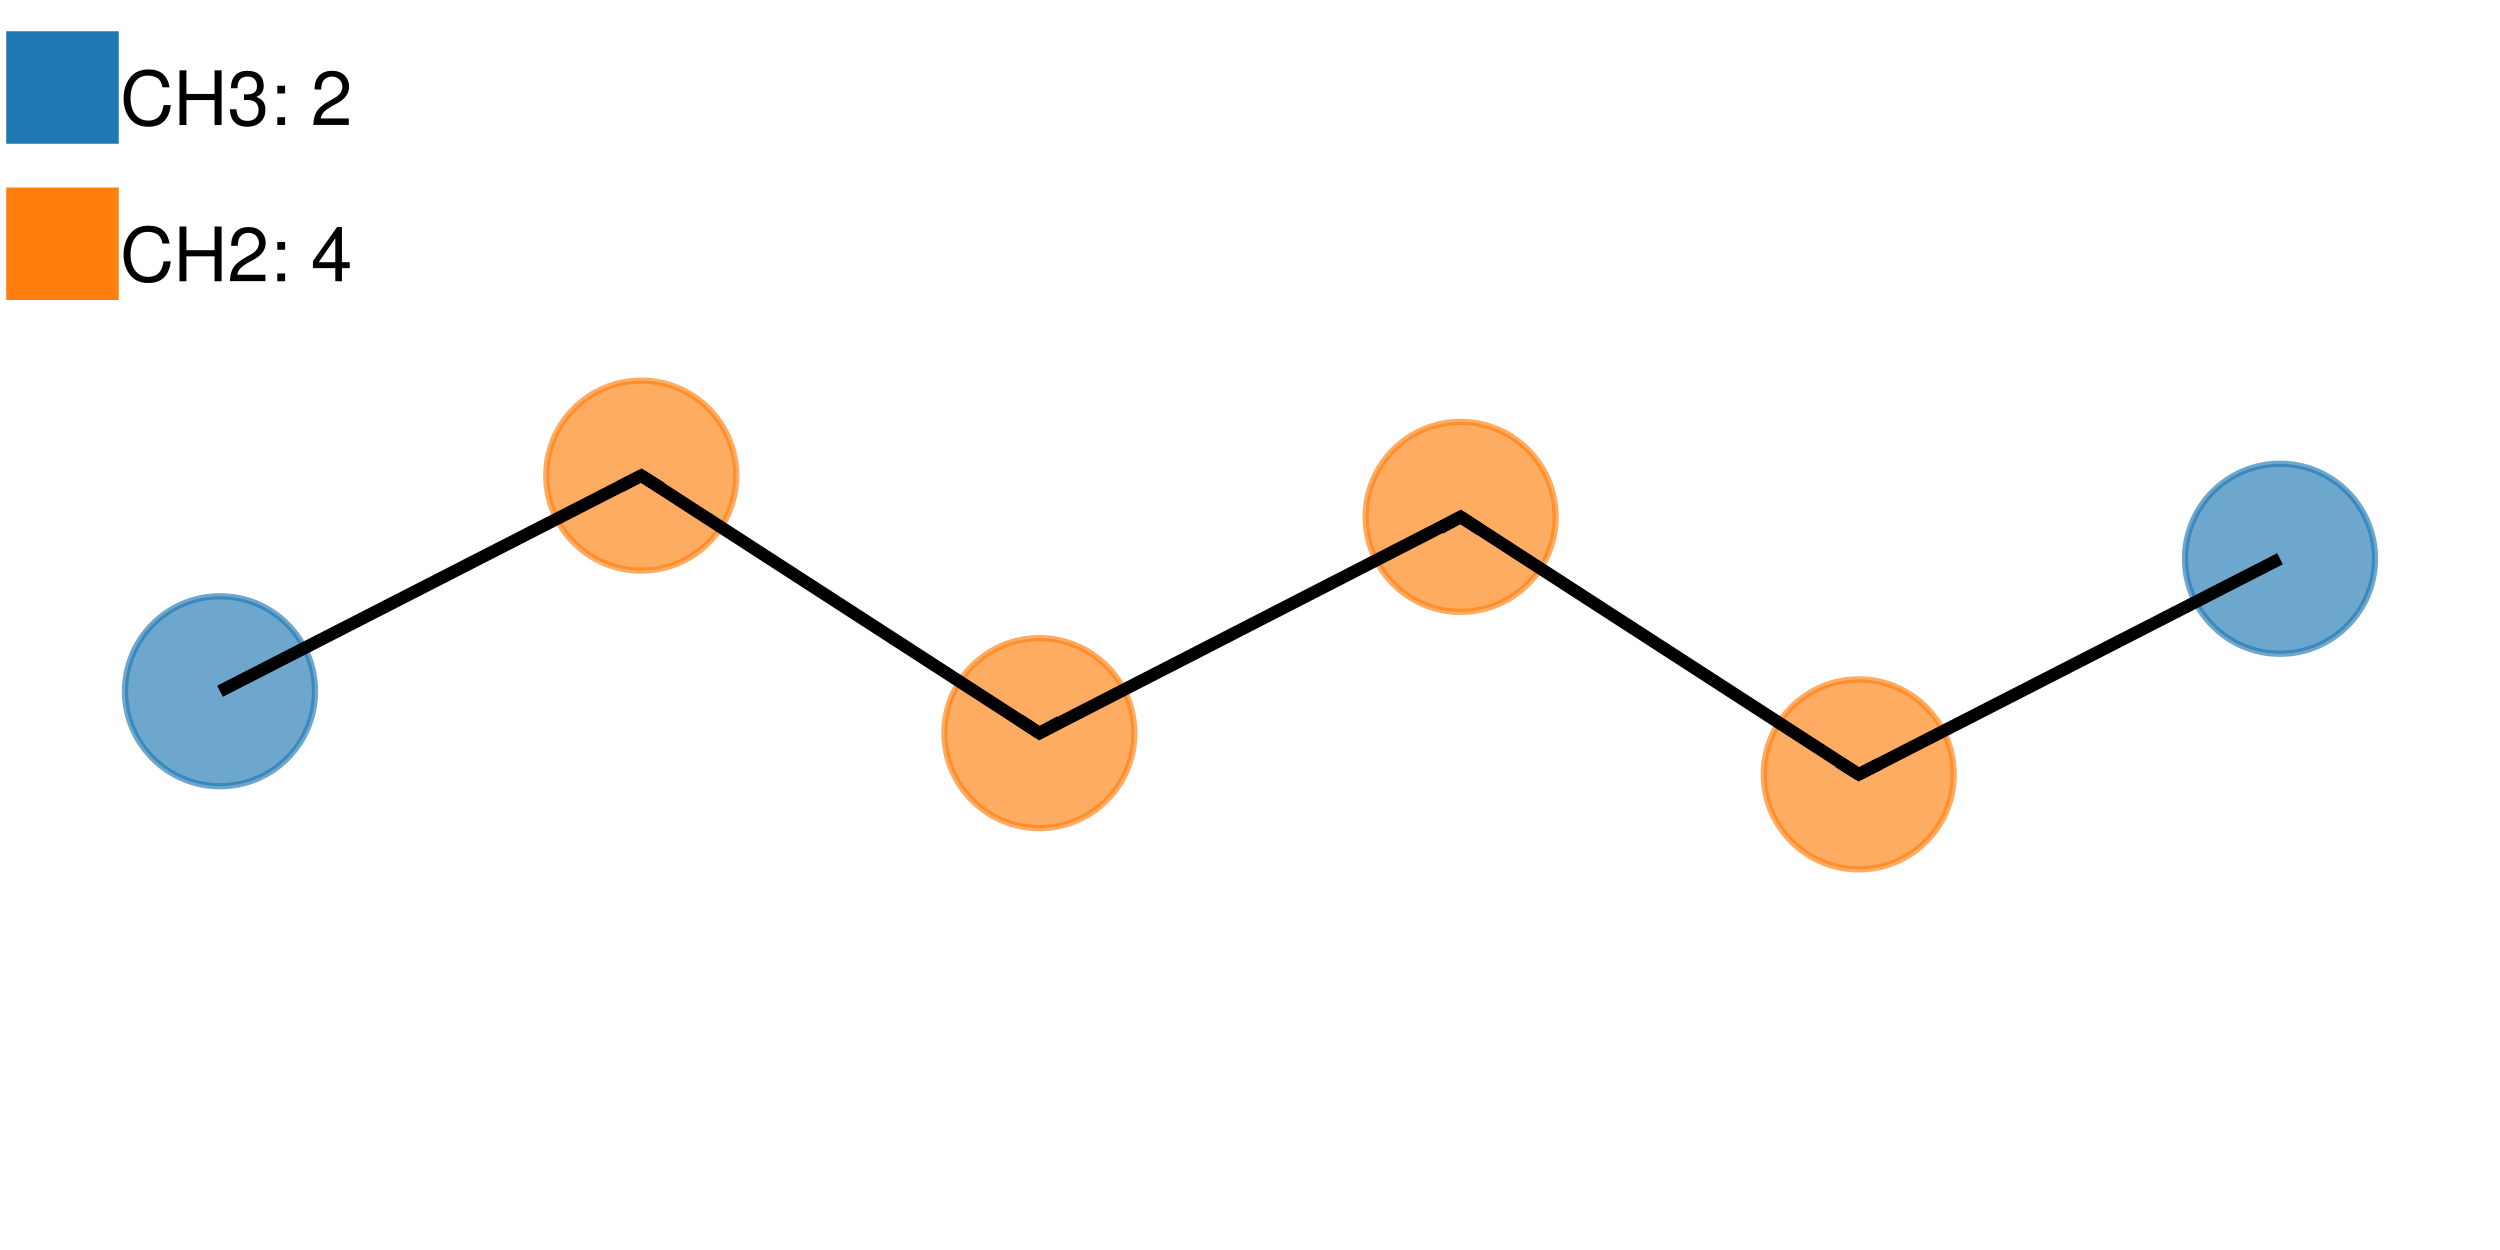
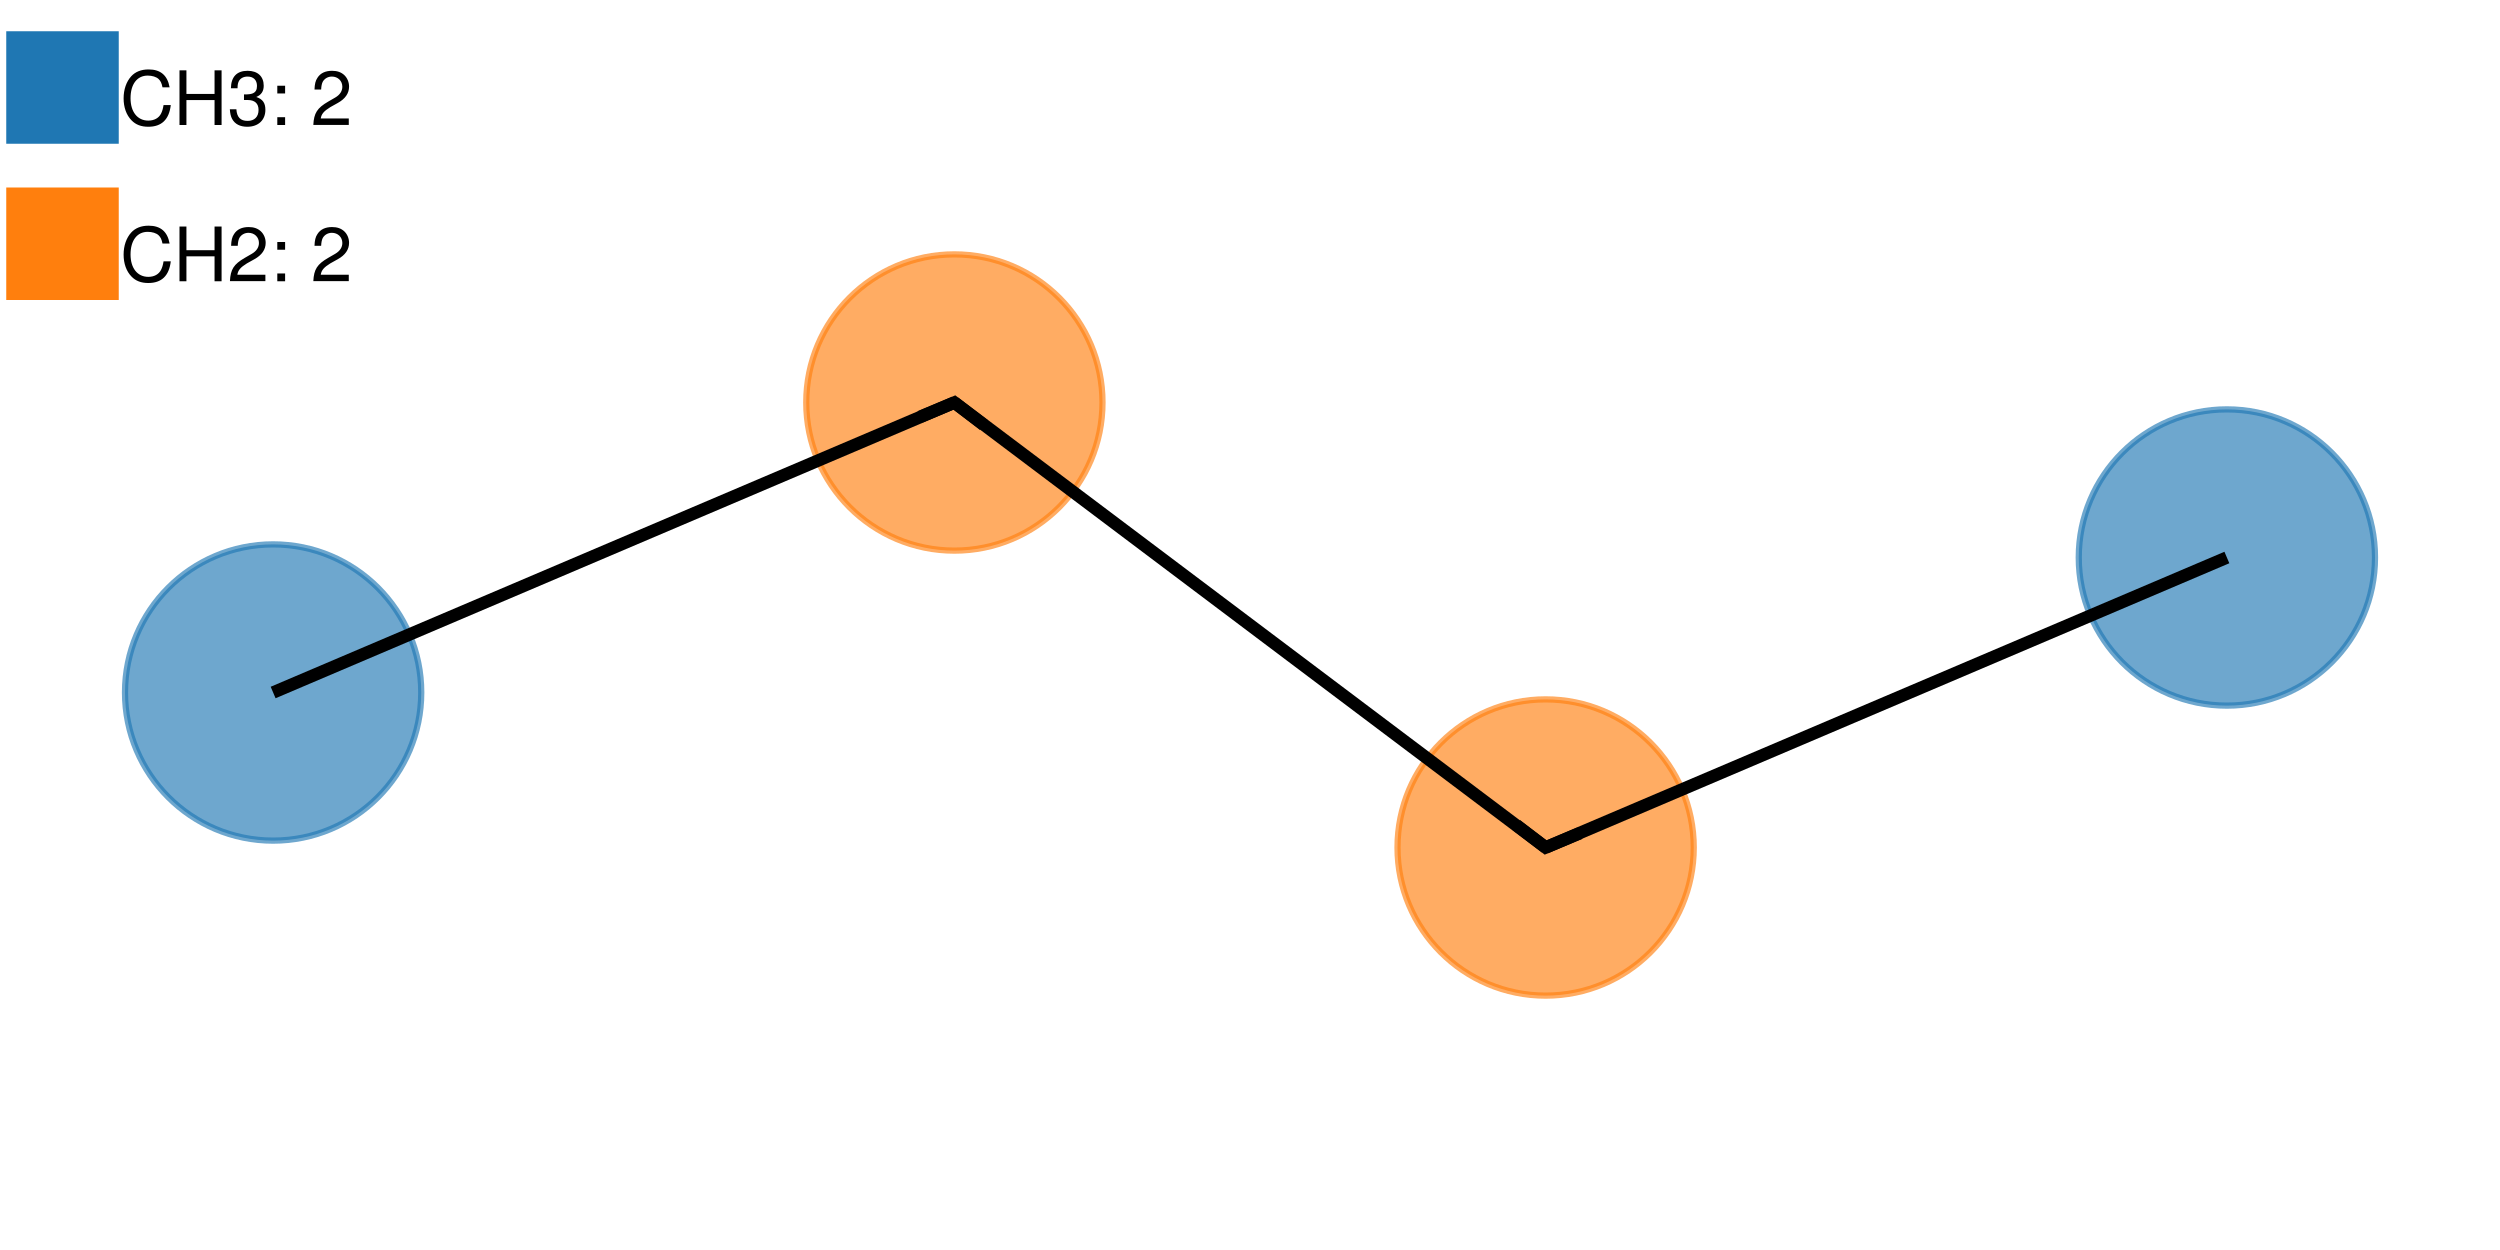
<svg xmlns="http://www.w3.org/2000/svg" version="1.1" baseProfile="full" xml:space="preserve" width="400px" height="200px" viewBox="0 0 400 200">
  <rect style="opacity:1.0;fill:#FFFFFF;stroke:none" width="400.0" height="200.0" x="0.0" y="0.0"> </rect>
-   <ellipse cx="35.2" cy="110.6" rx="15.2" ry="15.2" class="atom-0" style="fill:#1F77B4A5;fill-rule:evenodd;stroke:#1F77B4A5;stroke-width:1.0px;stroke-linecap:butt;stroke-linejoin:miter;stroke-opacity:1" />
-   <ellipse cx="102.6" cy="76.1" rx="15.2" ry="15.2" class="atom-1" style="fill:#FF7F0EA5;fill-rule:evenodd;stroke:#FF7F0EA5;stroke-width:1.0px;stroke-linecap:butt;stroke-linejoin:miter;stroke-opacity:1" />
-   <ellipse cx="166.3" cy="117.3" rx="15.2" ry="15.2" class="atom-2" style="fill:#FF7F0EA5;fill-rule:evenodd;stroke:#FF7F0EA5;stroke-width:1.0px;stroke-linecap:butt;stroke-linejoin:miter;stroke-opacity:1" />
-   <ellipse cx="233.7" cy="82.7" rx="15.2" ry="15.2" class="atom-3" style="fill:#FF7F0EA5;fill-rule:evenodd;stroke:#FF7F0EA5;stroke-width:1.0px;stroke-linecap:butt;stroke-linejoin:miter;stroke-opacity:1" />
-   <ellipse cx="297.4" cy="123.9" rx="15.2" ry="15.2" class="atom-4" style="fill:#FF7F0EA5;fill-rule:evenodd;stroke:#FF7F0EA5;stroke-width:1.0px;stroke-linecap:butt;stroke-linejoin:miter;stroke-opacity:1" />
-   <ellipse cx="364.8" cy="89.4" rx="15.2" ry="15.2" class="atom-5" style="fill:#1F77B4A5;fill-rule:evenodd;stroke:#1F77B4A5;stroke-width:1.0px;stroke-linecap:butt;stroke-linejoin:miter;stroke-opacity:1" />
-   <path class="bond-0 atom-0 atom-1" d="M 35.2,110.6 L 102.6,76.1" style="fill:none;fill-rule:evenodd;stroke:#000000;stroke-width:2.0px;stroke-linecap:butt;stroke-linejoin:miter;stroke-opacity:1" />
-   <path class="bond-1 atom-1 atom-2" d="M 102.6,76.1 L 166.3,117.3" style="fill:none;fill-rule:evenodd;stroke:#000000;stroke-width:2.0px;stroke-linecap:butt;stroke-linejoin:miter;stroke-opacity:1" />
-   <path class="bond-2 atom-2 atom-3" d="M 166.3,117.3 L 233.7,82.7" style="fill:none;fill-rule:evenodd;stroke:#000000;stroke-width:2.0px;stroke-linecap:butt;stroke-linejoin:miter;stroke-opacity:1" />
-   <path class="bond-3 atom-3 atom-4" d="M 233.7,82.7 L 297.4,123.9" style="fill:none;fill-rule:evenodd;stroke:#000000;stroke-width:2.0px;stroke-linecap:butt;stroke-linejoin:miter;stroke-opacity:1" />
-   <path class="bond-4 atom-4 atom-5" d="M 297.4,123.9 L 364.8,89.4" style="fill:none;fill-rule:evenodd;stroke:#000000;stroke-width:2.0px;stroke-linecap:butt;stroke-linejoin:miter;stroke-opacity:1" />
-   <path d="M 99.3,77.8 L 102.6,76.1 L 105.8,78.1" style="fill:none;stroke:#000000;stroke-width:2.0px;stroke-linecap:butt;stroke-linejoin:miter;stroke-opacity:1;" />
-   <path d="M 163.1,115.2 L 166.3,117.3 L 169.6,115.5" style="fill:none;stroke:#000000;stroke-width:2.0px;stroke-linecap:butt;stroke-linejoin:miter;stroke-opacity:1;" />
-   <path d="M 230.4,84.5 L 233.7,82.7 L 236.9,84.8" style="fill:none;stroke:#000000;stroke-width:2.0px;stroke-linecap:butt;stroke-linejoin:miter;stroke-opacity:1;" />
-   <path d="M 294.2,121.9 L 297.4,123.9 L 300.7,122.2" style="fill:none;stroke:#000000;stroke-width:2.0px;stroke-linecap:butt;stroke-linejoin:miter;stroke-opacity:1;" />
+   <ellipse cx="43.7" cy="110.8" rx="23.7" ry="23.7" class="atom-0" style="fill:#1F77B4A5;fill-rule:evenodd;stroke:#1F77B4A5;stroke-width:1.0px;stroke-linecap:butt;stroke-linejoin:miter;stroke-opacity:1" />
+   <ellipse cx="152.7" cy="64.4" rx="23.7" ry="23.7" class="atom-1" style="fill:#FF7F0EA5;fill-rule:evenodd;stroke:#FF7F0EA5;stroke-width:1.0px;stroke-linecap:butt;stroke-linejoin:miter;stroke-opacity:1" />
+   <ellipse cx="247.3" cy="135.6" rx="23.7" ry="23.7" class="atom-2" style="fill:#FF7F0EA5;fill-rule:evenodd;stroke:#FF7F0EA5;stroke-width:1.0px;stroke-linecap:butt;stroke-linejoin:miter;stroke-opacity:1" />
+   <ellipse cx="356.3" cy="89.2" rx="23.7" ry="23.7" class="atom-3" style="fill:#1F77B4A5;fill-rule:evenodd;stroke:#1F77B4A5;stroke-width:1.0px;stroke-linecap:butt;stroke-linejoin:miter;stroke-opacity:1" />
+   <path class="bond-0 atom-0 atom-1" d="M 43.7,110.8 L 152.7,64.4" style="fill:none;fill-rule:evenodd;stroke:#000000;stroke-width:2.0px;stroke-linecap:butt;stroke-linejoin:miter;stroke-opacity:1" />
+   <path class="bond-1 atom-1 atom-2" d="M 152.7,64.4 L 247.3,135.6" style="fill:none;fill-rule:evenodd;stroke:#000000;stroke-width:2.0px;stroke-linecap:butt;stroke-linejoin:miter;stroke-opacity:1" />
+   <path class="bond-2 atom-2 atom-3" d="M 247.3,135.6 L 356.3,89.2" style="fill:none;fill-rule:evenodd;stroke:#000000;stroke-width:2.0px;stroke-linecap:butt;stroke-linejoin:miter;stroke-opacity:1" />
+   <path d="M 147.2,66.7 L 152.7,64.4 L 157.4,68.0" style="fill:none;stroke:#000000;stroke-width:2.0px;stroke-linecap:butt;stroke-linejoin:miter;stroke-opacity:1;" />
+   <path d="M 242.6,132.0 L 247.3,135.6 L 252.8,133.3" style="fill:none;stroke:#000000;stroke-width:2.0px;stroke-linecap:butt;stroke-linejoin:miter;stroke-opacity:1;" />
  <rect x="1" y="5" width="18.0" height="18.0" fill="rgb(31, 119, 179)" />
  <text x="19.2" y="20" font-family="Helvetica" font-size="12" fill="black">CH3: 2</text>
  <rect x="1" y="30" width="18.0" height="18.0" fill="rgb(255, 127, 13)" />
-   <text x="19.2" y="45" font-family="Helvetica" font-size="12" fill="black">CH2: 4</text>
+   <text x="19.2" y="45" font-family="Helvetica" font-size="12" fill="black">CH2: 2</text>
  <text x="200.0" y="40" font-family="Helvetica" font-size="12" font-weight="bold" fill="black" text-anchor="middle" />
</svg>
